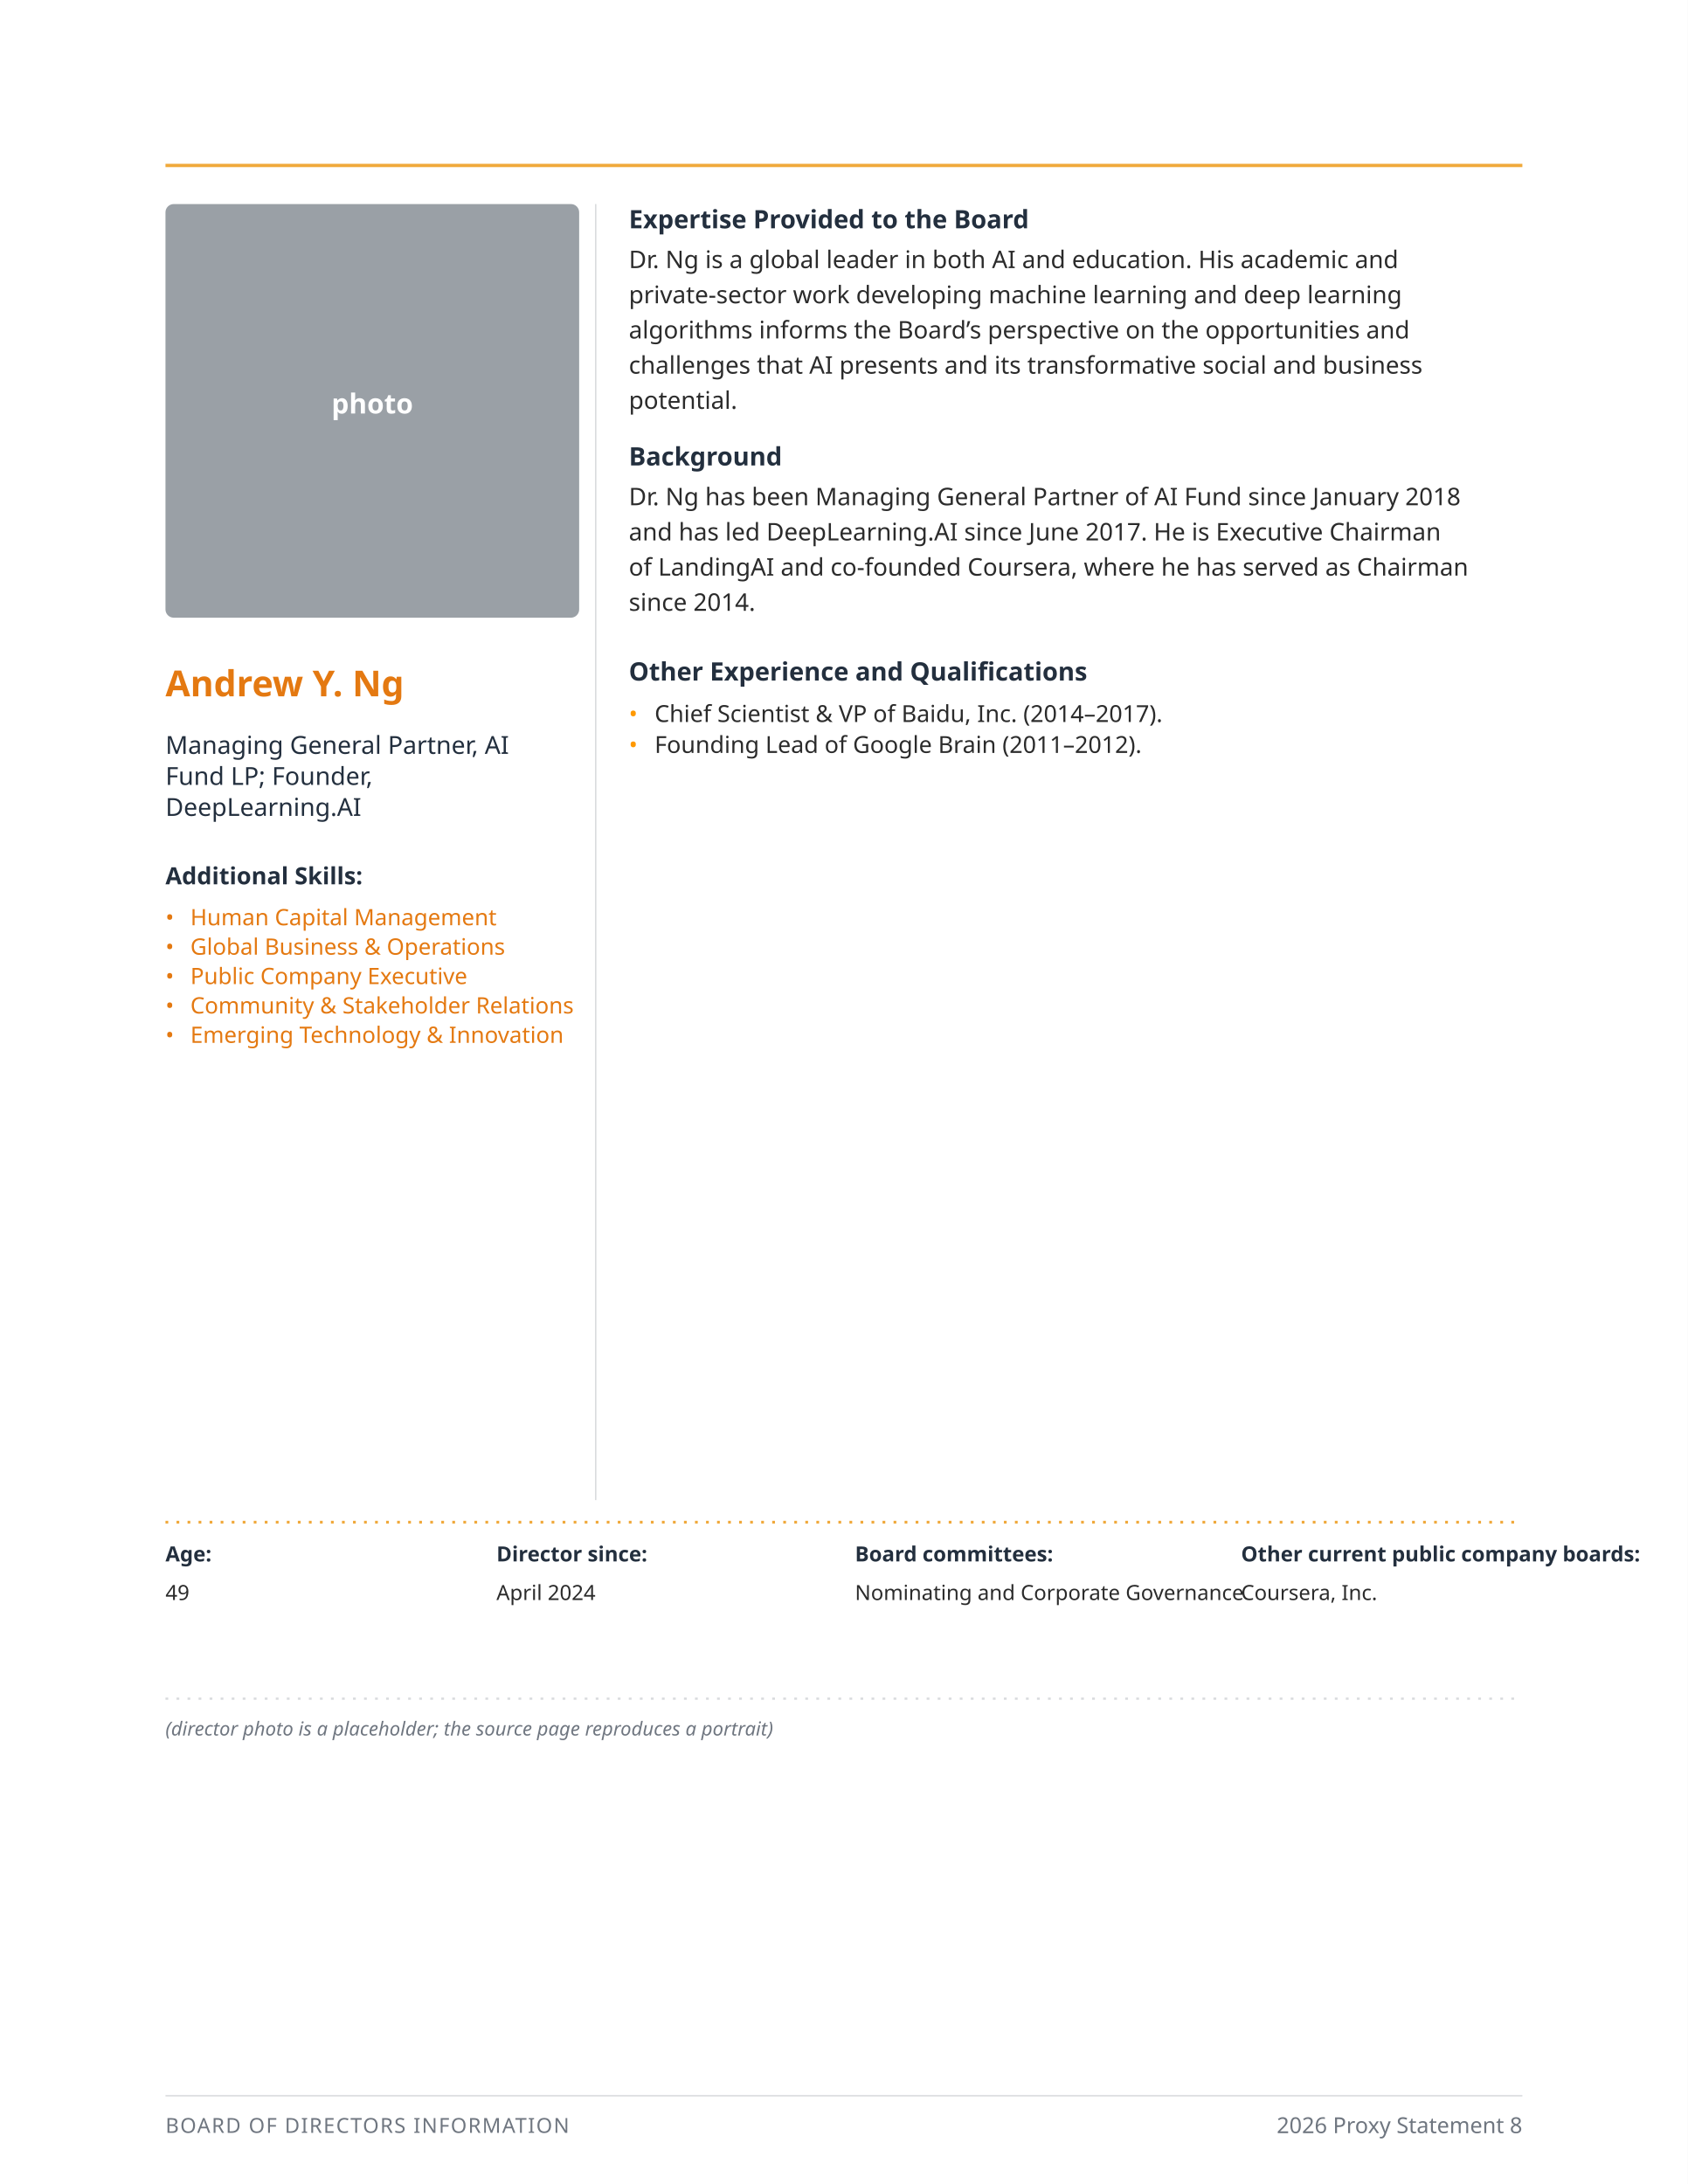
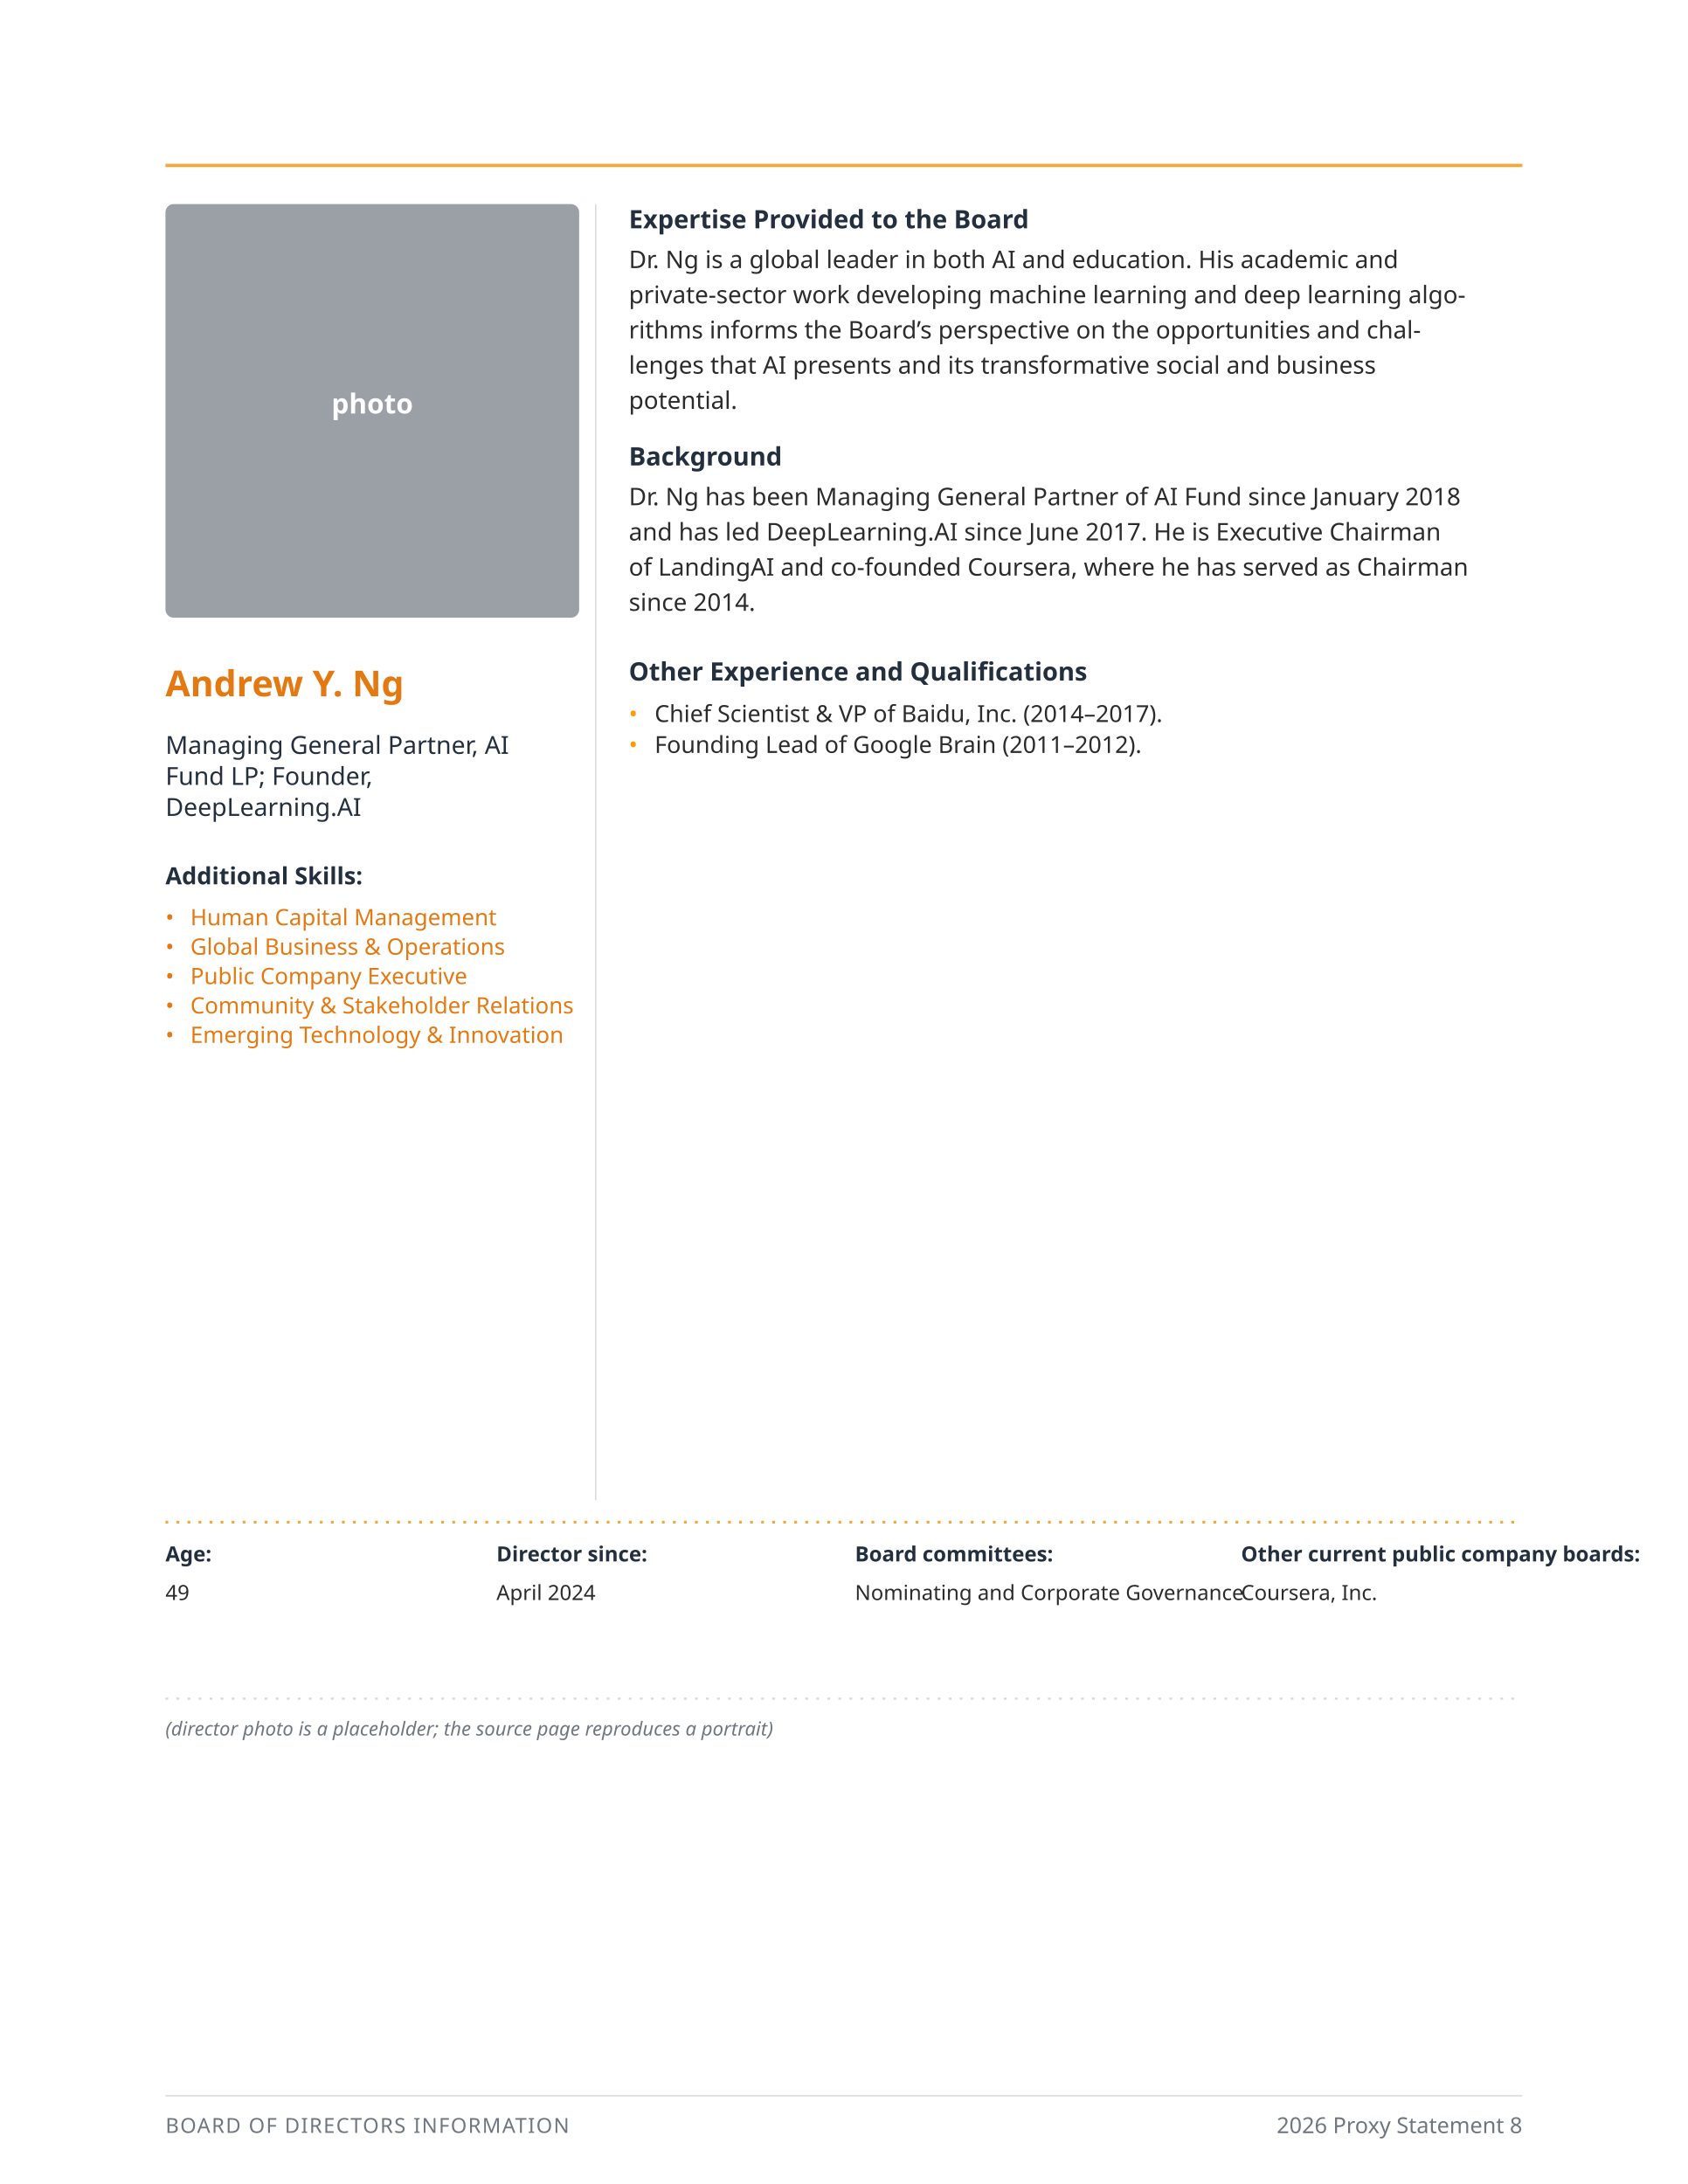
<svg xmlns="http://www.w3.org/2000/svg" width="612" height="792" viewBox="0 0 612 792" xml:lang="en-US">
  <rect width="100%" height="100%" fill="white" />
+   <defs>
+     <clipPath id="clip18">
+       <rect x="228" y="90" width="324" height="64" />
+     </clipPath>
+   </defs>
  <line x1="60" y1="60" x2="552" y2="60" stroke="#F0A93B" stroke-width="1.2" />
  <rect x="60" y="74" width="150" height="150" rx="3" fill="#9aa0a6" />
  <text y="149.95" text-anchor="middle" style="font-family:ember, sans-serif;font-size:10px;fill:#ffffff;font-weight:700">
    <tspan x="135">photo</tspan>
  </text>
  <text y="252.51" text-anchor="start" style="font-family:ember, sans-serif;font-size:13px;fill:#E47911;font-weight:700">
    <tspan x="60">Andrew Y. Ng</tspan>
  </text>
  <text y="273.38" text-anchor="start" style="font-family:ember, sans-serif;font-size:9px;fill:#232F3E">
    <tspan x="60">Managing General Partner, AI</tspan>
    <tspan x="60" dy="11.25">Fund LP; Founder,</tspan>
    <tspan x="60" dy="11.25">DeepLearning.AI</tspan>
  </text>
  <text y="320.677" text-anchor="start" style="font-family:ember, sans-serif;font-size:8.6px;fill:#232F3E;font-weight:700">
    <tspan x="60">Additional Skills:</tspan>
  </text>
  <text x="60" y="335.544" text-anchor="start" style="font-family:ember, sans-serif;font-size:8.2px;fill:#E47911">•</text>
  <text x="69.02" y="335.544" text-anchor="start" style="font-family:ember, sans-serif;font-size:8.2px;fill:#E47911">Human Capital Management</text>
  <text x="60" y="346.204" text-anchor="start" style="font-family:ember, sans-serif;font-size:8.2px;fill:#E47911">•</text>
  <text x="69.02" y="346.204" text-anchor="start" style="font-family:ember, sans-serif;font-size:8.2px;fill:#E47911">Global Business &amp; Operations</text>
  <text x="60" y="356.864" text-anchor="start" style="font-family:ember, sans-serif;font-size:8.2px;fill:#E47911">•</text>
  <text x="69.02" y="356.864" text-anchor="start" style="font-family:ember, sans-serif;font-size:8.2px;fill:#E47911">Public Company Executive</text>
  <text x="60" y="367.524" text-anchor="start" style="font-family:ember, sans-serif;font-size:8.2px;fill:#E47911">•</text>
  <text x="69.02" y="367.524" text-anchor="start" style="font-family:ember, sans-serif;font-size:8.2px;fill:#E47911">Community &amp; Stakeholder Relations</text>
  <text x="60" y="378.184" text-anchor="start" style="font-family:ember, sans-serif;font-size:8.2px;fill:#E47911">•</text>
  <text x="69.02" y="378.184" text-anchor="start" style="font-family:ember, sans-serif;font-size:8.2px;fill:#E47911">Emerging Technology &amp; Innovation</text>
  <line x1="216" y1="74" x2="216" y2="544" stroke="#d8dadd" stroke-width="0.5" />
  <text y="82.794" text-anchor="start" style="font-family:ember, sans-serif;font-size:9.2px;fill:#232F3E;font-weight:700">
    <tspan x="228">Expertise Provided to the Board</tspan>
  </text>
-   <text y="97.216" text-anchor="start" style="font-family:ember, sans-serif;font-size:8.8px;fill:#2b2b2b;hyphens:auto">
-     <tspan x="228">Dr. Ng is a global leader in both AI and education. His academic and</tspan>
-     <tspan x="228" dy="12.76">private-sector work developing machine learning and deep learning</tspan>
-     <tspan x="228" dy="12.76">algorithms informs the Board’s perspective on the opportunities and</tspan>
-     <tspan x="228" dy="12.76">challenges that AI presents and its transformative social and business</tspan>
-     <tspan x="228" dy="12.76">potential.</tspan>
-   </text>
+   <g clip-path="url(#clip18)">
+     <text y="97.216" text-anchor="start" style="font-family:ember, sans-serif;font-size:8.8px;fill:#2b2b2b;hyphens:auto">
+       <tspan x="228" textLength="324" lengthAdjust="spacing">Dr. Ng is a global leader in both AI and education. His academic and</tspan>
+       <tspan x="228" dy="12.76" textLength="324" lengthAdjust="spacing">private-sector work developing machine learning and deep learning algo-</tspan>
+       <tspan x="228" dy="12.76" textLength="324" lengthAdjust="spacing">rithms informs the Board’s perspective on the opportunities and chal-</tspan>
+       <tspan x="228" dy="12.76" textLength="324" lengthAdjust="spacing">lenges that AI presents and its transformative social and business</tspan>
+       <tspan x="228" dy="12.76">potential.</tspan>
+     </text>
+   </g>
  <text y="168.794" text-anchor="start" style="font-family:ember, sans-serif;font-size:9.2px;fill:#232F3E;font-weight:700">
    <tspan x="228">Background</tspan>
  </text>
  <text y="183.216" text-anchor="start" style="font-family:ember, sans-serif;font-size:8.8px;fill:#2b2b2b;hyphens:auto">
-     <tspan x="228">Dr. Ng has been Managing General Partner of AI Fund since January 2018</tspan>
-     <tspan x="228" dy="12.76">and has led DeepLearning.AI since June 2017. He is Executive Chairman</tspan>
-     <tspan x="228" dy="12.76">of LandingAI and co-founded Coursera, where he has served as Chairman</tspan>
+     <tspan x="228" textLength="324" lengthAdjust="spacing">Dr. Ng has been Managing General Partner of AI Fund since January 2018</tspan>
+     <tspan x="228" dy="12.76" textLength="324" lengthAdjust="spacing">and has led DeepLearning.AI since June 2017. He is Executive Chairman</tspan>
+     <tspan x="228" dy="12.76" textLength="324" lengthAdjust="spacing">of LandingAI and co-founded Coursera, where he has served as Chairman</tspan>
    <tspan x="228" dy="12.76">since 2014.</tspan>
  </text>
  <text y="246.794" text-anchor="start" style="font-family:ember, sans-serif;font-size:9.2px;fill:#232F3E;font-weight:700">
    <tspan x="228">Other Experience and Qualifications</tspan>
  </text>
  <text x="228" y="261.82" text-anchor="start" style="font-family:ember, sans-serif;font-size:8.5px;fill:#FF9900">•</text>
  <text x="237.35" y="261.82" text-anchor="start" style="font-family:ember, sans-serif;font-size:8.5px;fill:#2b2b2b">Chief Scientist &amp; VP of Baidu, Inc. (2014–2017).</text>
  <text x="228" y="273.04" text-anchor="start" style="font-family:ember, sans-serif;font-size:8.5px;fill:#FF9900">•</text>
  <text x="237.35" y="273.04" text-anchor="start" style="font-family:ember, sans-serif;font-size:8.5px;fill:#2b2b2b">Founding Lead of Google Brain (2011–2012).</text>
  <line x1="60" y1="552" x2="552" y2="552" stroke="#F0A93B" stroke-width="1" stroke-dasharray="1 3" />
  <text y="566.232" text-anchor="start" style="font-family:ember, sans-serif;font-size:7.6px;fill:#232F3E;font-weight:700">
    <tspan x="60">Age:</tspan>
  </text>
  <text y="580.232" text-anchor="start" style="font-family:ember, sans-serif;font-size:7.6px;fill:#2b2b2b">
    <tspan x="60">49</tspan>
  </text>
  <text y="566.232" text-anchor="start" style="font-family:ember, sans-serif;font-size:7.6px;fill:#232F3E;font-weight:700">
    <tspan x="180">Director since:</tspan>
  </text>
  <text y="580.232" text-anchor="start" style="font-family:ember, sans-serif;font-size:7.6px;fill:#2b2b2b">
    <tspan x="180">April 2024</tspan>
  </text>
  <text y="566.232" text-anchor="start" style="font-family:ember, sans-serif;font-size:7.6px;fill:#232F3E;font-weight:700">
    <tspan x="310">Board committees:</tspan>
  </text>
  <text y="580.232" text-anchor="start" style="font-family:ember, sans-serif;font-size:7.6px;fill:#2b2b2b">
    <tspan x="310">Nominating and Corporate Governance</tspan>
  </text>
  <text y="566.232" text-anchor="start" style="font-family:ember, sans-serif;font-size:7.6px;fill:#232F3E;font-weight:700">
    <tspan x="450">Other current public company boards:</tspan>
  </text>
  <text y="580.232" text-anchor="start" style="font-family:ember, sans-serif;font-size:7.6px;fill:#2b2b2b">
    <tspan x="450">Coursera, Inc.</tspan>
  </text>
  <line x1="60" y1="616" x2="552" y2="616" stroke="#d8dadd" stroke-width="0.8" stroke-dasharray="1 3" />
  <line x1="60" y1="760" x2="552" y2="760" stroke="#d8dadd" stroke-width="0.5" />
  <text y="773.462" text-anchor="start" style="font-family:ember, sans-serif;font-size:7.5px;fill:#6f7680;letter-spacing:0.06em;text-transform:uppercase">
    <tspan x="60">BOARD OF DIRECTORS INFORMATION</tspan>
  </text>
  <text y="773.56" text-anchor="end" style="font-family:ember, sans-serif;font-size:8px;fill:#6f7680">
    <tspan x="552">2026 Proxy Statement 8</tspan>
  </text>
  <text y="629.365" text-anchor="start" style="font-family:ember, sans-serif;font-size:7px;fill:#6f7680;font-style:italic">
    <tspan x="60">(director photo is a placeholder; the source page reproduces a portrait)</tspan>
  </text>
</svg>
